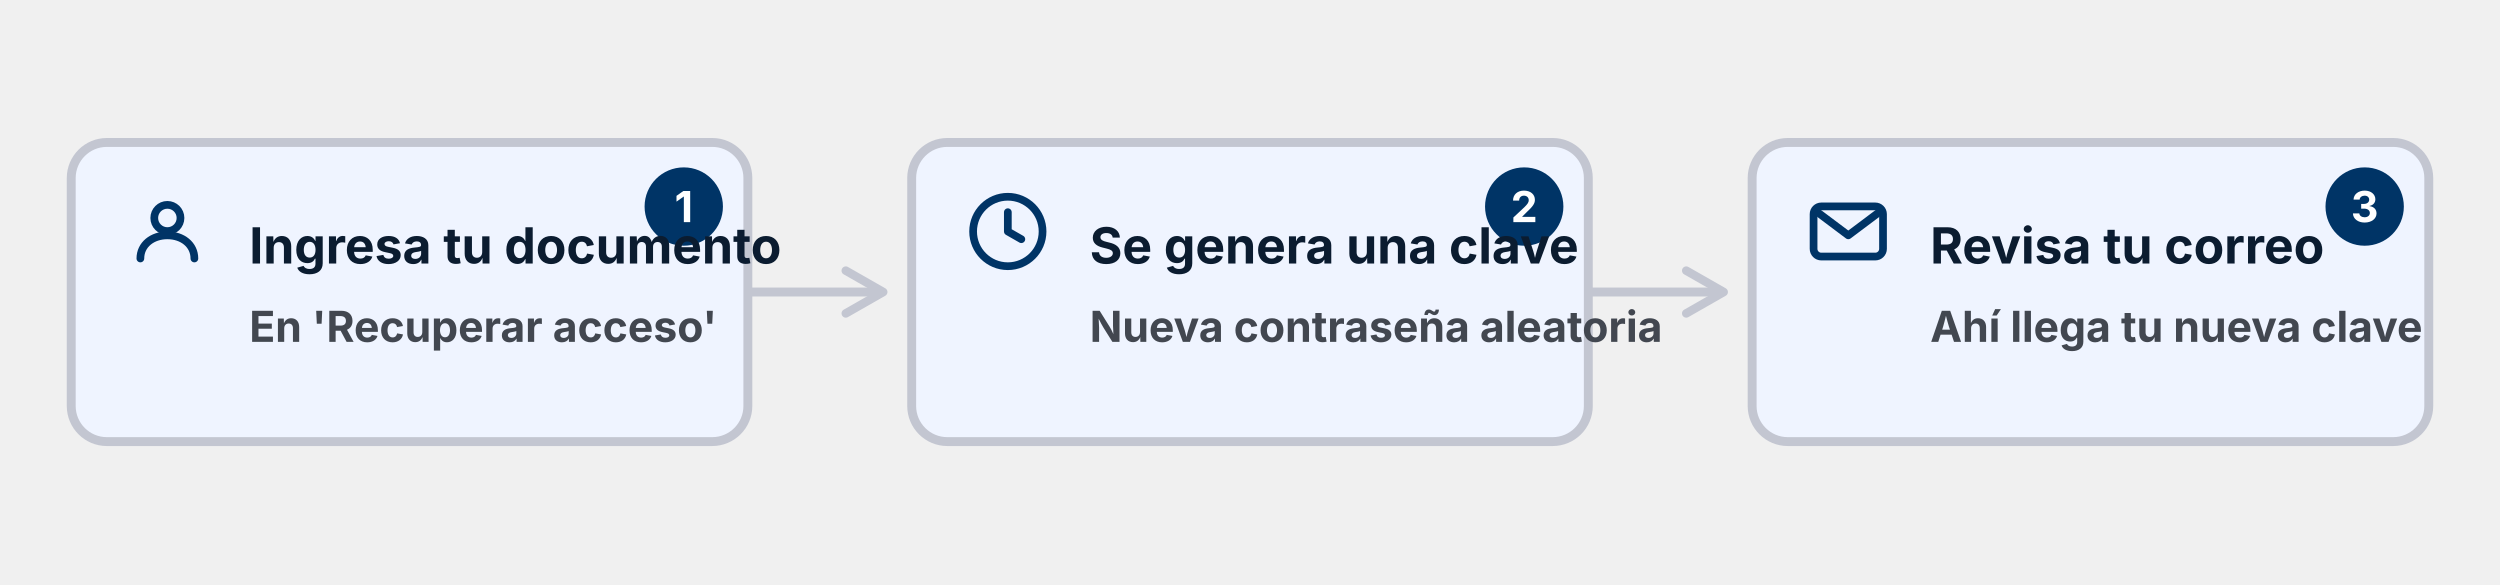
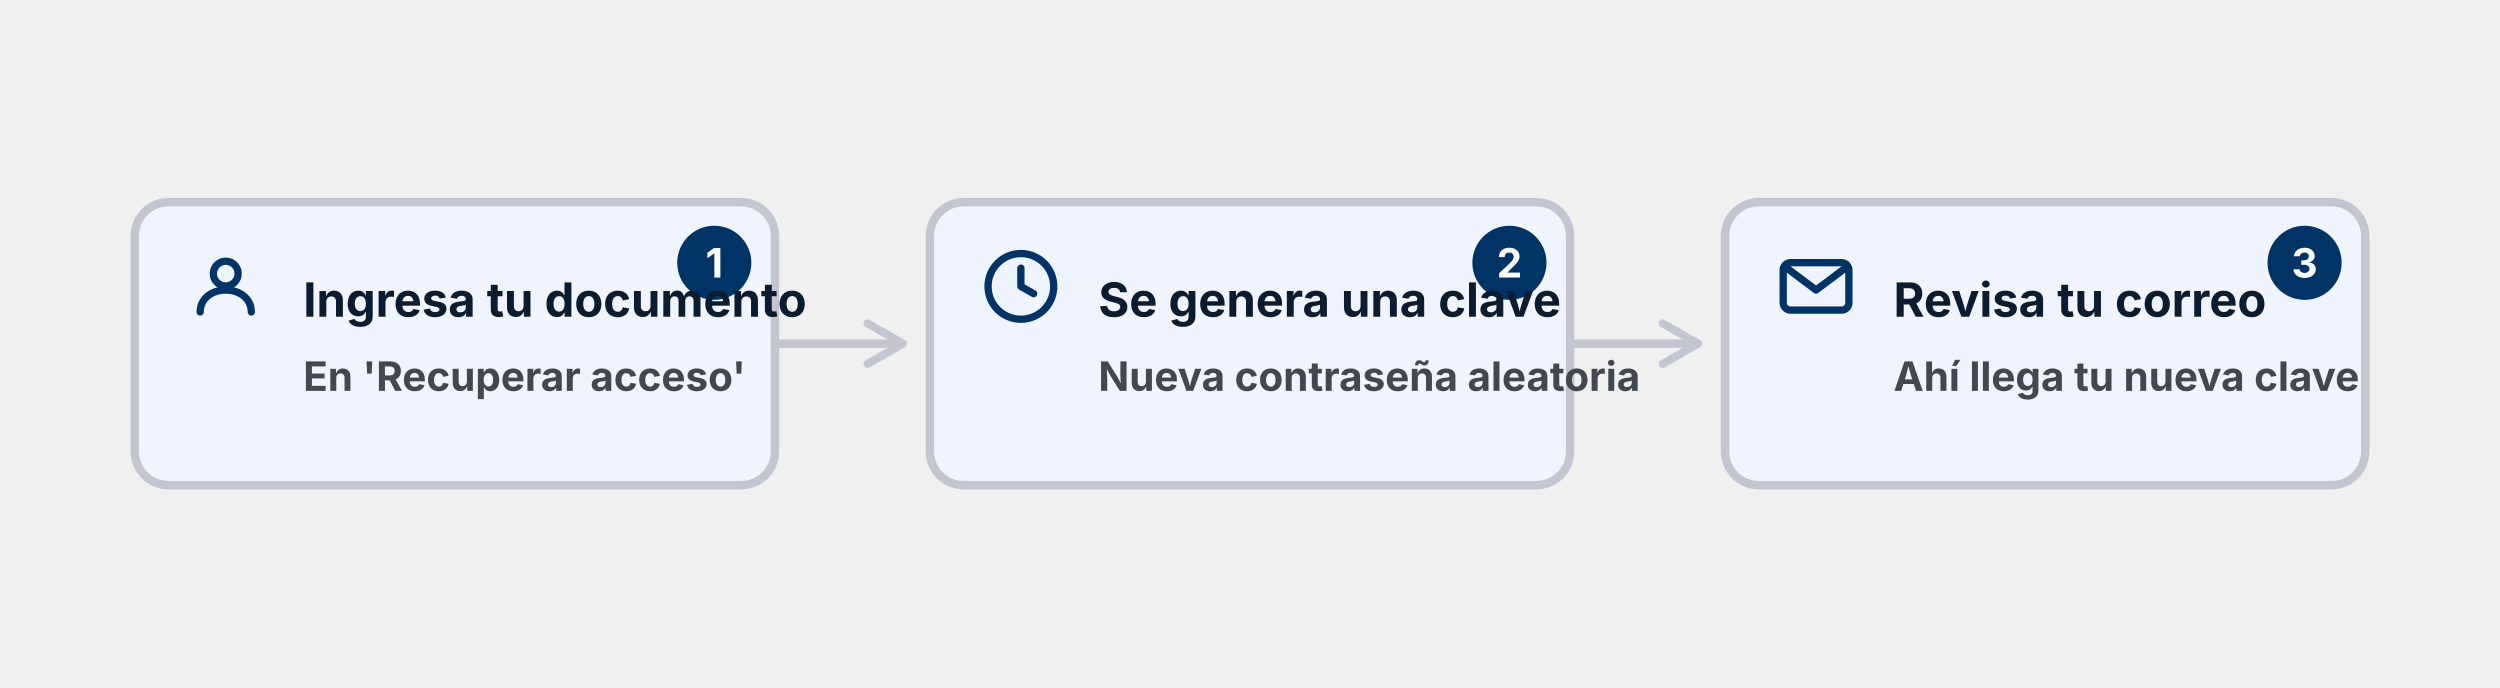
- <svg xmlns="http://www.w3.org/2000/svg" viewBox="0 0 702 164" role="img" aria-label="Diagrama de 3 pasos para recuperar acceso: Paso 1, Ingresa tu documento en la sección Recuperar acceso; Paso 2, El sistema genera una nueva contraseña aleatoria; Paso 3, Revisa tu correo electrónico donde llegará tu nueva clave.">
+ <svg xmlns="http://www.w3.org/2000/svg" viewBox="-20 -20 742 204" role="img" overflow="visible" aria-label="Diagrama de 3 pasos para recuperar acceso: Paso 1, Ingresa tu documento en la sección Recuperar acceso; Paso 2, El sistema genera una nueva contraseña aleatoria; Paso 3, Revisa tu correo electrónico donde llegará tu nueva clave.">
  <defs>
    <marker id="arrowhead" viewBox="0 0 10 10" refX="8" refY="5" markerWidth="6" markerHeight="6" orient="auto-start-reverse">
      <path d="M1 1L8 5L1 9" fill="none" stroke="#c3c6d1" stroke-width="1.6" stroke-linecap="round" stroke-linejoin="round" />
    </marker>
  </defs>
  <path d="M210 82.0 L248 82.0" stroke="#c3c6d1" stroke-width="2.5" marker-end="url(#arrowhead)" />
  <path d="M446 82.0 L484 82.0" stroke="#c3c6d1" stroke-width="2.5" marker-end="url(#arrowhead)" />
  <g>
    <rect x="20" y="40" width="190" height="84" rx="10" fill="#eff4ff" stroke="#c3c6d1" stroke-width="2.5" />
    <circle cx="192" cy="58" r="11" fill="#003466" />
    <text x="192" y="58" text-anchor="middle" dominant-baseline="central" font-family="Inter, -apple-system, Segoe UI, sans-serif" font-size="12" font-weight="700" fill="#ffffff">1</text>
    <g transform="translate(34,52) scale(1.083333)">
      <circle cx="12" cy="8.5" r="3.4" fill="none" stroke="#003466" stroke-width="2" />
      <path d="M5 19c0-3.6 3.1-6 7-6s7 2.4 7 6" fill="none" stroke="#003466" stroke-width="2" stroke-linecap="round" />
    </g>
    <text x="70" y="74" font-family="Inter, -apple-system, Segoe UI, sans-serif" font-size="14" font-weight="bold" fill="#0b1c30">Ingresa tu documento</text>
    <text x="70" y="96" font-family="Inter, -apple-system, Segoe UI, sans-serif" font-size="12" font-weight="bold" fill="#424750">En 'Recuperar acceso'</text>
  </g>
  <g>
    <rect x="256" y="40" width="190" height="84" rx="10" fill="#eff4ff" stroke="#c3c6d1" stroke-width="2.5" />
    <circle cx="428" cy="58" r="11" fill="#003466" />
    <text x="428" y="58" text-anchor="middle" dominant-baseline="central" font-family="Inter, -apple-system, Segoe UI, sans-serif" font-size="12" font-weight="700" fill="#ffffff">2</text>
    <g transform="translate(270,52) scale(1.083333)">
      <circle cx="12" cy="12" r="9" fill="none" stroke="#003466" stroke-width="2" />
      <path d="M12 7v5l3.5 2" fill="none" stroke="#003466" stroke-width="2" stroke-linecap="round" stroke-linejoin="round" />
    </g>
    <text x="306" y="74" font-family="Inter, -apple-system, Segoe UI, sans-serif" font-size="14" font-weight="bold" fill="#0b1c30">Se genera una clave</text>
    <text x="306" y="96" font-family="Inter, -apple-system, Segoe UI, sans-serif" font-size="12" font-weight="bold" fill="#424750">Nueva contraseña aleatoria</text>
  </g>
  <g>
    <rect x="492" y="40" width="190" height="84" rx="10" fill="#eff4ff" stroke="#c3c6d1" stroke-width="2.5" />
    <circle cx="664" cy="58" r="11" fill="#003466" />
    <text x="664" y="58" text-anchor="middle" dominant-baseline="central" font-family="Inter, -apple-system, Segoe UI, sans-serif" font-size="12" font-weight="700" fill="#ffffff">3</text>
    <g transform="translate(506,52) scale(1.083333)">
      <rect x="3" y="5.5" width="18" height="13" rx="2" fill="none" stroke="#003466" stroke-width="2" />
      <path d="M4 7l8 6 8-6" fill="none" stroke="#003466" stroke-width="2" stroke-linecap="round" stroke-linejoin="round" />
    </g>
    <text x="542" y="74" font-family="Inter, -apple-system, Segoe UI, sans-serif" font-size="14" font-weight="bold" fill="#0b1c30">Revisa tu correo</text>
    <text x="542" y="96" font-family="Inter, -apple-system, Segoe UI, sans-serif" font-size="12" font-weight="bold" fill="#424750">Ahí llega tu nueva clave</text>
  </g>
</svg>
